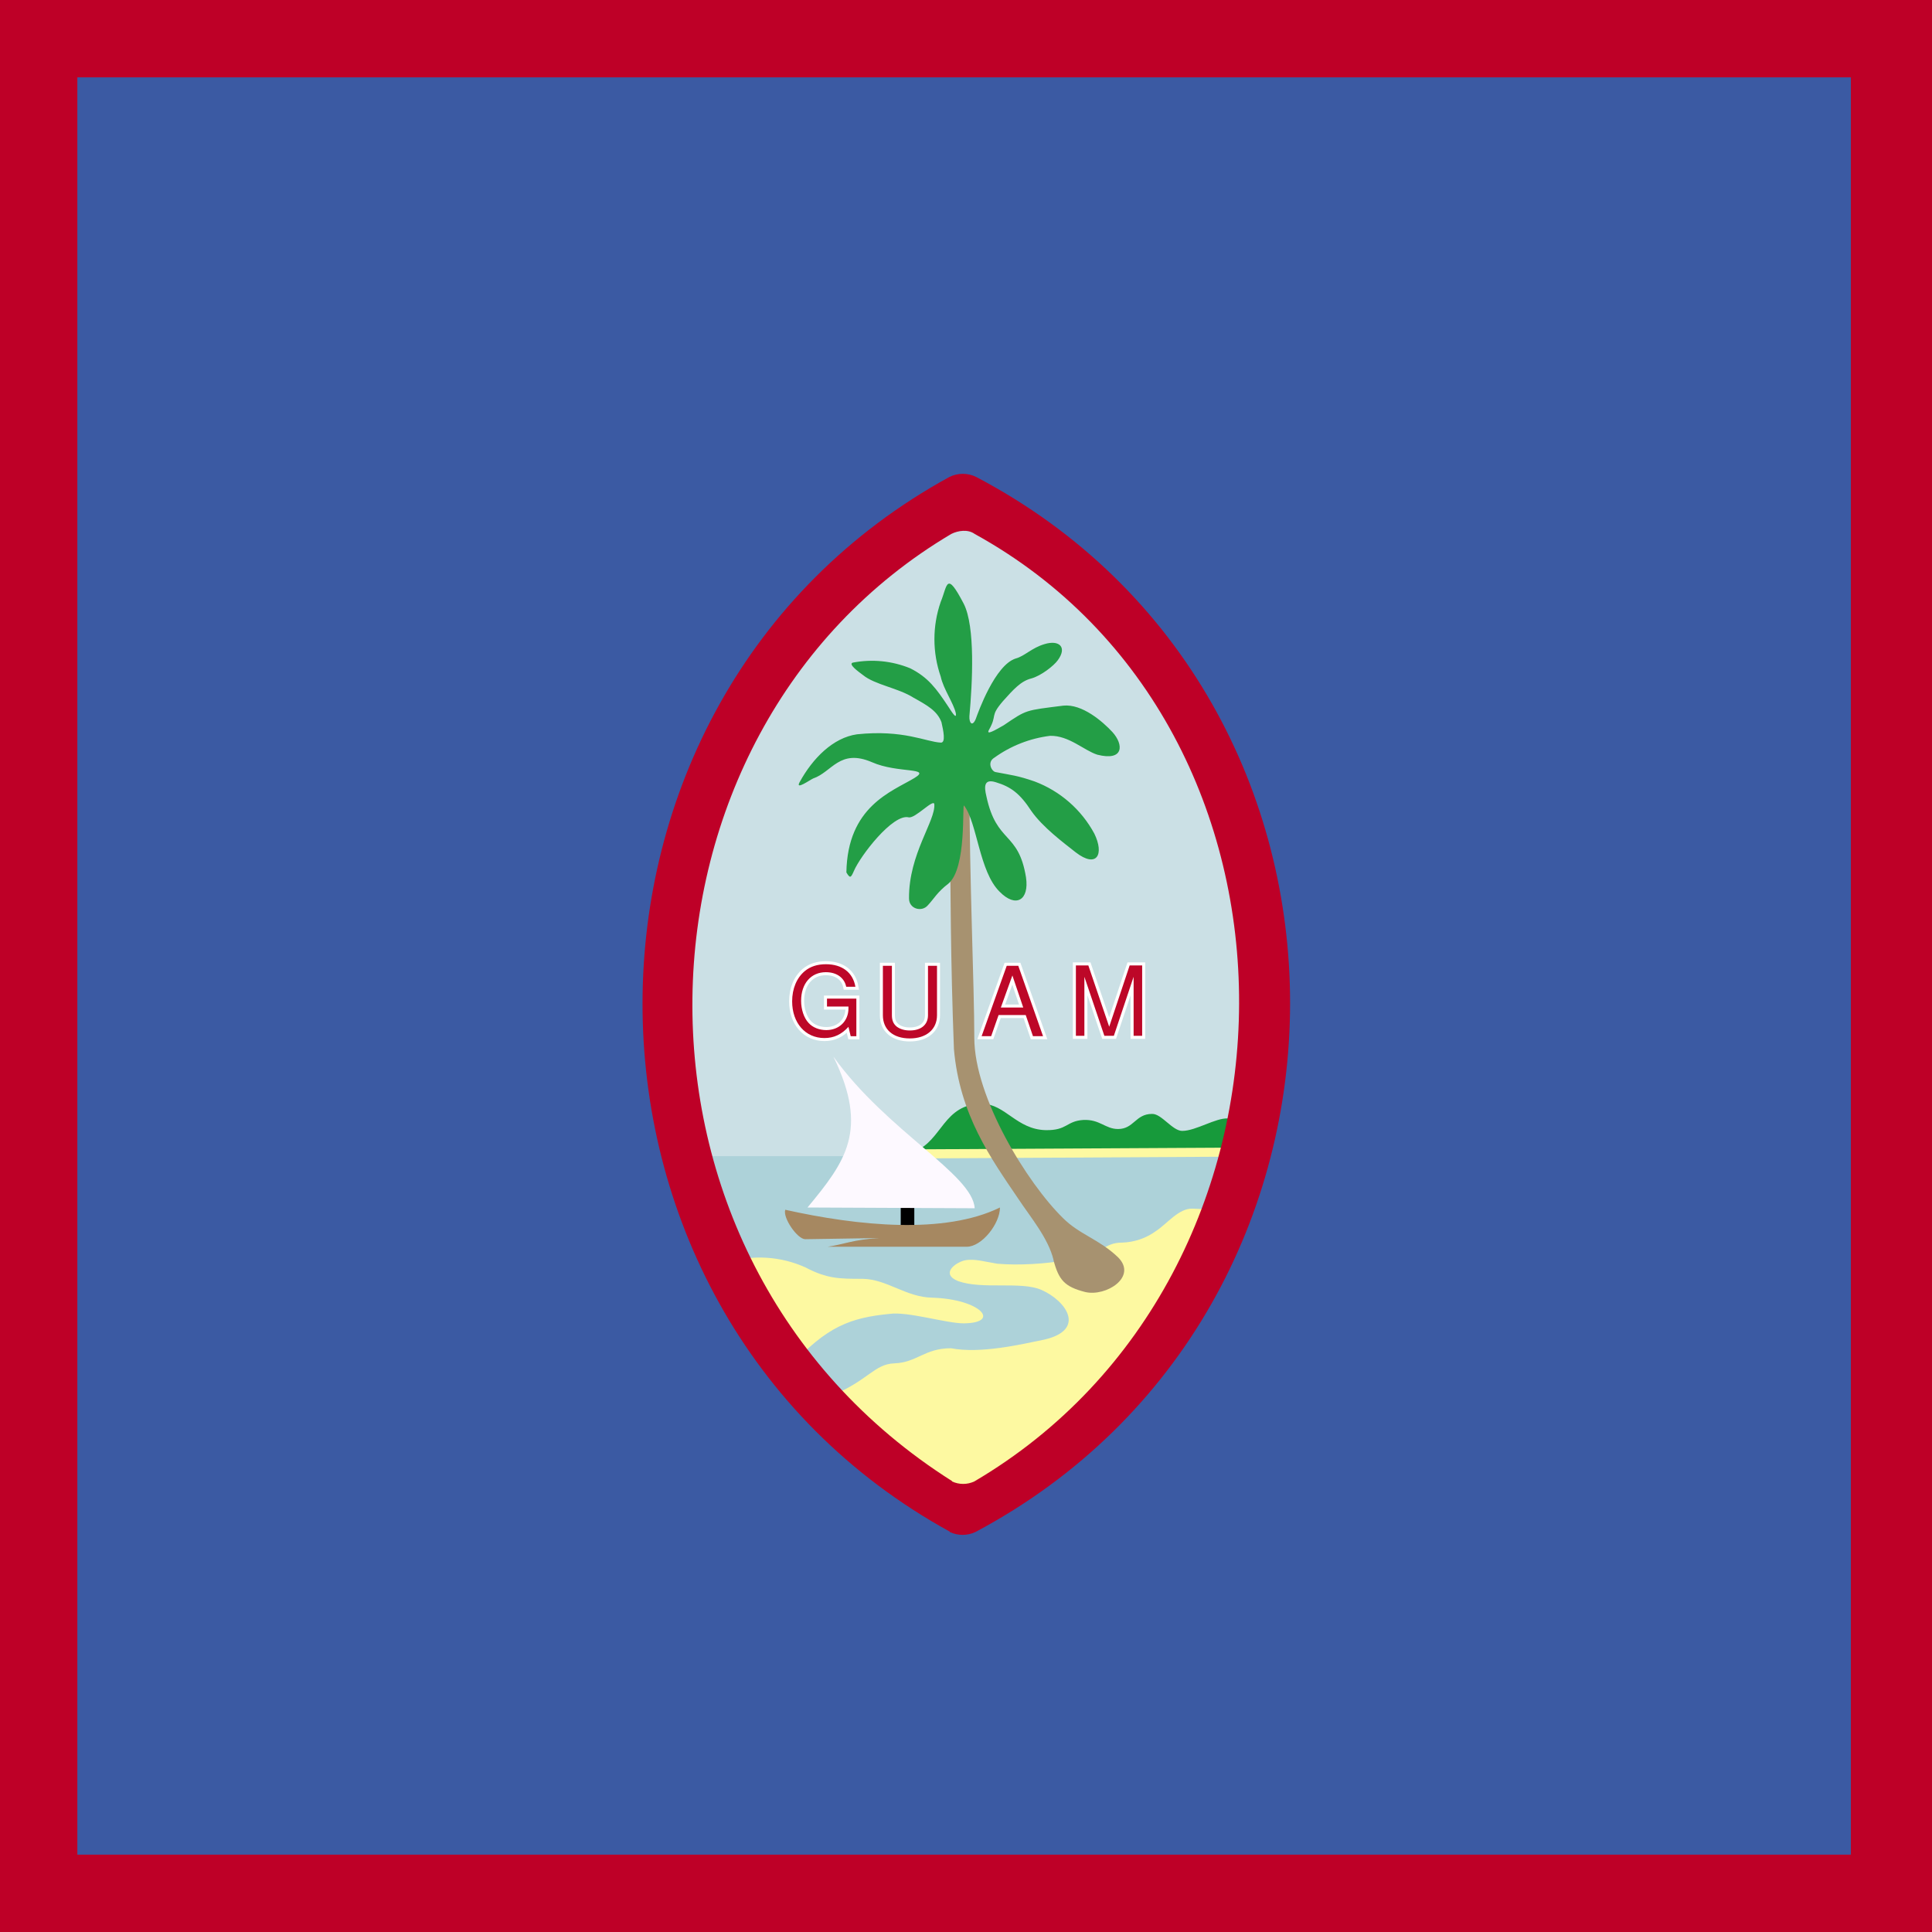
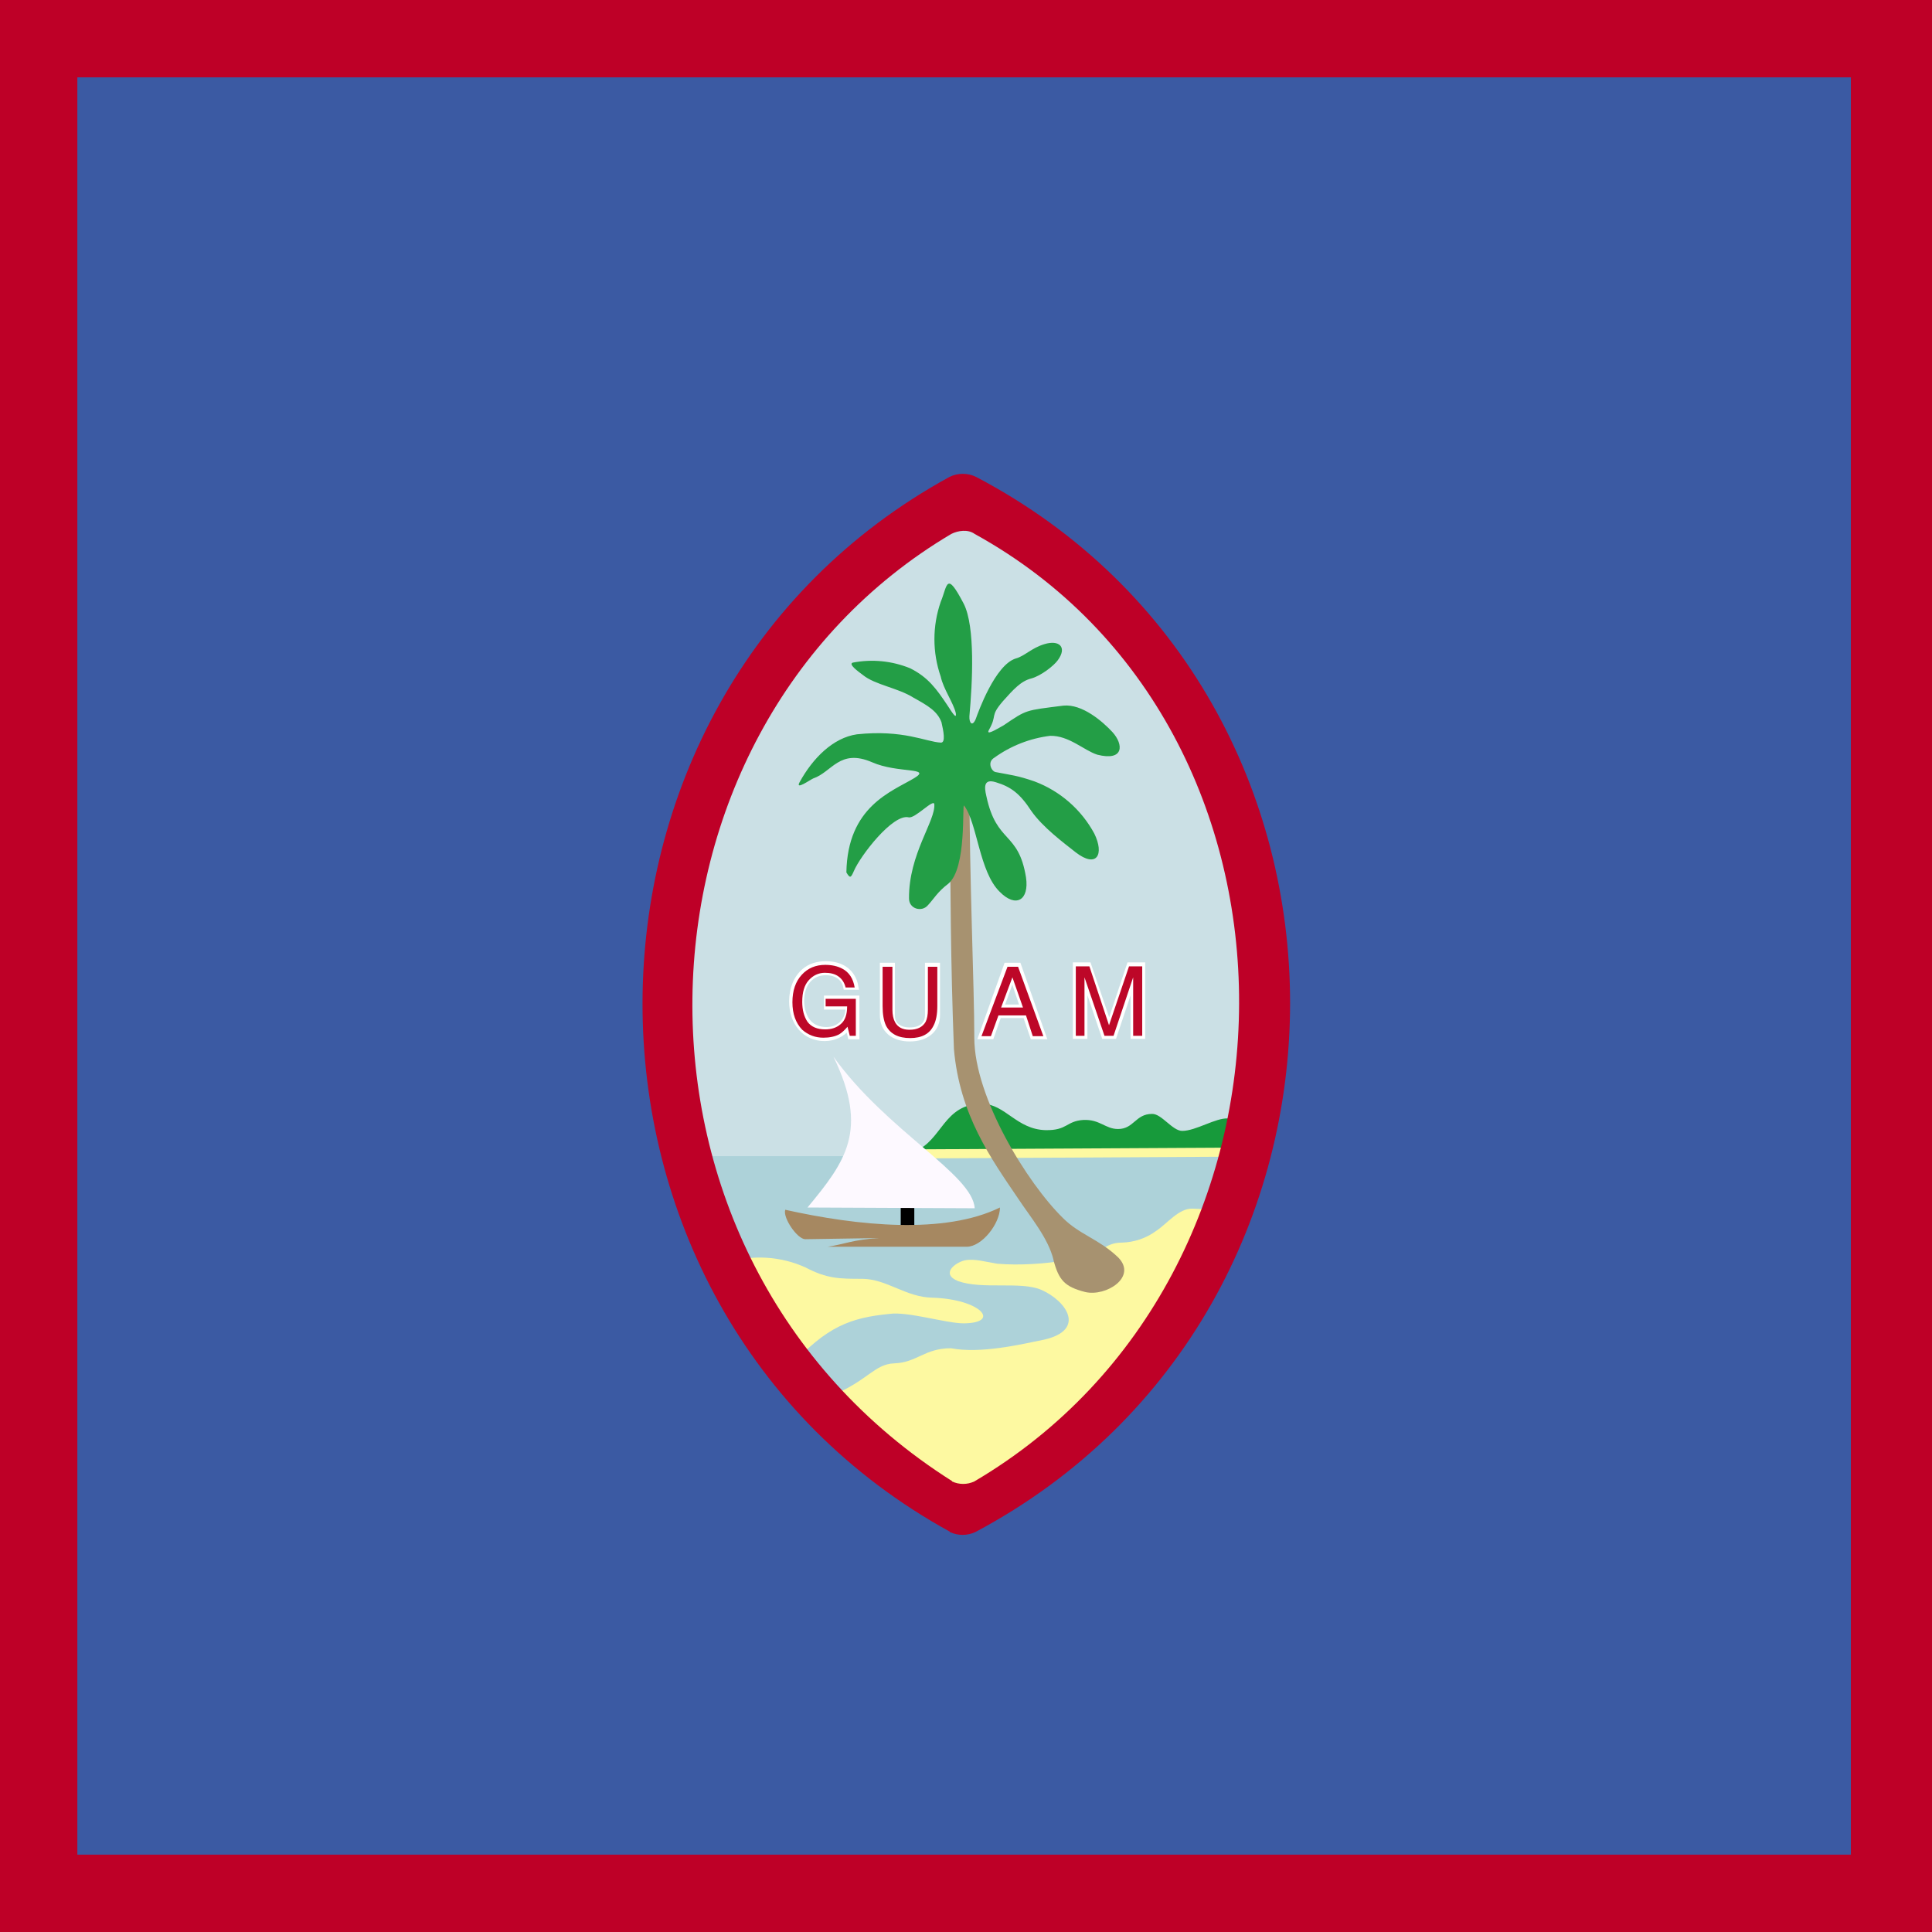
- <svg xmlns="http://www.w3.org/2000/svg" id="flag-icons-gu" viewBox="0 0 512 512">
-   <path fill="#be0027" fill-rule="evenodd" d="M0 0h512v512H0z" />
-   <path fill="#3b5aa3" fill-rule="evenodd" d="M20.5 20.5h470v471h-470z" />
-   <path fill="#cbe0e5" fill-rule="evenodd" d="M251.9 396.1c1.8 1 4.7 1 6.3.1 103.3-55 103.4-205.8.1-260a7.5 7.5 0 0 0-6.6.1c-100.7 55.1-101 204.2.2 259.8z" />
-   <path fill="#add2d9" fill-rule="evenodd" d="M251.9 398.9c1.6 1.3 4.8 1.1 6.3 0 76.1-57 76.6-92.5 73.2-92.5H180.7c-2.3 0 1.3 36.1 71.2 92.4z" />
-   <path fill="#fdf9a1" fill-rule="evenodd" d="M192.6 334.6a29.3 29.3 0 0 1 20.9 1.3c5.7 3 9 3 15.1 3 6.5.1 11.5 4.9 18.5 5 12.8.4 18.3 6.7 8.3 6.8-4.7 0-14.8-3.2-19.7-2.5-10.2 1-16.7 3.3-26.3 14l11.1 7.6c9.6-4 11.2-8.3 16.5-8.5 6-.2 8-4 15-4 7.9 1.5 18.5-1 24.8-2.3 11.1-2.6 5.8-10.3-.9-13.2-5.4-2.3-15.6 0-22-2.3-4.7-1.9-.8-4.9 1.8-5.5 2.6-.5 5.4.4 8.6.9 5.8.5 13 0 18-.9 10.5-1.6 10-4.7 15.1-4.7a16 16 0 0 0 9-3.1c3-2 6-6 9.6-5.9l9.6.4L312 351l-38 38.8-19.8 7.5L211 369l-22-33.5 3.5-.9z" />
-   <path fill="#179a3b" fill-rule="evenodd" d="m242.4 305.1 87-.4 1.6-7.7-5.6-.6c-3.2-.2-8.5 3.3-12.1 3.3-2.6 0-5.5-4.6-8-4.5-4.4 0-4.8 4-9 4-3.4 0-4.8-2.6-9.2-2.4-4.6.3-4.2 2.8-10 2.7-7.7-.2-10.7-6.9-16.8-7-10.3 0-10.6 9.8-17.9 12.6z" />
-   <path fill="#fdf9a1" fill-rule="evenodd" d="m242.4 307 89.6-.5v-2.4l-91.6.5 2 2.4z" />
-   <path fill="#a79270" fill-rule="evenodd" d="M279.2 334c1.4 5.2 2.9 7 8.4 8.4 5.5 1.3 13.9-4 8.7-9.2-5-4.8-10.2-6-14.6-10.4-9.4-9.2-23.5-31.9-23.5-47.8 0-13.8-1.3-41.9-1.3-68.5 0-1.8-5.2 4.8-5.2 6.5.2 23.6.2 41.3 1.1 65 1.5 17.4 9.8 29 17 39.6 3.3 5 8 10.5 9.4 16.3z" />
-   <text x="465.1" y="269.5" fill="#bd0728" stroke="#fff" stroke-width="1.6" font-family="helvetica" font-size="25.6" transform="translate(-256.3 5)">
-     <tspan>G</tspan>
+ <svg xmlns="http://www.w3.org/2000/svg" id="flag-icons-gu" version="1.1" viewBox="0 0 512 512">
+   <path id="path184" fill="#be0027" fill-rule="evenodd" d="M0 0h512v512H0z" />
+   <path id="path186" fill="#3b5aa3" fill-rule="evenodd" d="M20.5 20.5h470v471h-470z" />
+   <path id="path188" fill="#cbe0e5" fill-rule="evenodd" d="M251.9 396.1c1.8 1 4.7 1 6.3.1 103.3-55 103.4-205.8.1-260a7.5 7.5 0 0 0-6.6.1c-100.7 55.1-101 204.2.2 259.8z" />
+   <path id="path190" fill="#add2d9" fill-rule="evenodd" d="M251.9 398.9c1.6 1.3 4.8 1.1 6.3 0 76.1-57 76.6-92.5 73.2-92.5H180.7c-2.3 0 1.3 36.1 71.2 92.4z" />
+   <path id="path192" fill="#fdf9a1" fill-rule="evenodd" d="M192.6 334.6a29.3 29.3 0 0 1 20.9 1.3c5.7 3 9 3 15.1 3 6.5.1 11.5 4.9 18.5 5 12.8.4 18.3 6.7 8.3 6.8-4.7 0-14.8-3.2-19.7-2.5-10.2 1-16.7 3.3-26.3 14l11.1 7.6c9.6-4 11.2-8.3 16.5-8.5 6-.2 8-4 15-4 7.9 1.5 18.5-1 24.8-2.3 11.1-2.6 5.8-10.3-.9-13.2-5.4-2.3-15.6 0-22-2.3-4.7-1.9-.8-4.9 1.8-5.5 2.6-.5 5.4.4 8.6.9 5.8.5 13 0 18-.9 10.5-1.6 10-4.7 15.1-4.7a16 16 0 0 0 9-3.1c3-2 6-6 9.6-5.9l9.6.4L312 351l-38 38.8-19.8 7.5L211 369l-22-33.5 3.5-.9z" />
+   <path id="path194" fill="#179a3b" fill-rule="evenodd" d="m242.4 305.1 87-.4 1.6-7.7-5.6-.6c-3.2-.2-8.5 3.3-12.1 3.3-2.6 0-5.5-4.6-8-4.5-4.4 0-4.8 4-9 4-3.4 0-4.8-2.6-9.2-2.4-4.6.3-4.2 2.8-10 2.7-7.7-.2-10.7-6.9-16.8-7-10.3 0-10.6 9.8-17.9 12.6z" />
+   <path id="path196" fill="#fdf9a1" fill-rule="evenodd" d="m242.4 307 89.6-.5v-2.4l-91.6.5 2 2.4z" />
+   <path id="path198" fill="#a79270" fill-rule="evenodd" d="M279.2 334c1.4 5.2 2.9 7 8.4 8.4 5.5 1.3 13.9-4 8.7-9.2-5-4.8-10.2-6-14.6-10.4-9.4-9.2-23.5-31.9-23.5-47.8 0-13.8-1.3-41.9-1.3-68.5 0-1.8-5.2 4.8-5.2 6.5.2 23.6.2 41.3 1.1 65 1.5 17.4 9.8 29 17 39.6 3.3 5 8 10.5 9.4 16.3z" />
+   <text id="text202" x="465.1" y="269.5" fill="#bd0728" stroke="#fff" stroke-width="1.6" font-family="helvetica" font-size="25.6" transform="translate(-256.3 5)">
+     <tspan id="tspan200">G</tspan>
  </text>
-   <text x="488.1" y="269.6" fill="#bd0728" stroke="#fff" stroke-width="1.6" font-family="helvetica" font-size="25.6" transform="translate(-256.3 5)">
-     <tspan>U</tspan>
+   <text id="text206" x="488.1" y="269.6" fill="#bd0728" stroke="#fff" stroke-width="1.6" font-family="helvetica" font-size="25.6" transform="translate(-256.3 5)">
+     <tspan id="tspan204">U</tspan>
  </text>
-   <text x="516" y="269.6" fill="#bd0728" stroke="#fff" stroke-width="1.6" font-family="helvetica" font-size="25.6" transform="translate(-256.3 5)">
-     <tspan>A</tspan>
+   <text id="text210" x="516" y="269.6" fill="#bd0728" stroke="#fff" stroke-width="1.6" font-family="helvetica" font-size="25.6" transform="translate(-256.3 5)">
+     <tspan id="tspan208">A</tspan>
  </text>
-   <text x="539.5" y="269.5" fill="#bd0728" stroke="#fff" stroke-width="1.6" font-family="helvetica" font-size="25.6" transform="translate(-256.3 5)">
-     <tspan>M</tspan>
+   <text id="text214" x="539.5" y="269.5" fill="#bd0728" stroke="#fff" stroke-width="1.6" font-family="helvetica" font-size="25.6" transform="translate(-256.3 5)">
+     <tspan id="tspan212">M</tspan>
  </text>
-   <path fill="#239e46" fill-rule="evenodd" d="M211.9 207.3c-1.2 2.2 2.7-.6 3.6-1 5-1.7 7-8 15.6-4.3 6.8 3 16 1.3 11.2 4.2-6 3.6-17.7 7.5-18 25 1 1.7 1.2 1.4 2-.4 1.7-4 10.3-15.2 14.5-14.2 1.7.4 6.6-5 6.8-3.5.4 4.4-6.8 13.2-6.7 25 0 2.8 3.4 3.7 5 1.8 1.6-1.7 2.5-3.5 5.4-5.7 5-4.1 3.6-21.5 4.2-20.7 3.5 4.6 4 17.5 9.4 22.8 4.3 4.4 7.9 2.3 7-3.8-2-12.3-7.8-8.8-10.5-21.5-.6-2.5-.7-4.7 2.5-3.7 4 1.2 6.4 3 9.4 7.6 3 4.3 8.5 8.4 11.8 11 5.6 4.3 7.6.5 4.9-5a30 30 0 0 0-15.8-13.8c-4.6-1.6-6.3-1.7-10.4-2.5-1-.2-2.3-2.6-.3-3.8a32 32 0 0 1 14.8-5.8c5-.1 9 3.9 12.5 5 7.1 1.8 7-2.7 4-6-2.6-2.8-8-7.5-13-7-10.2 1.3-9.6 1-15.8 5.2-2.3 1.3-4.8 2.8-3.9 1.2 2.3-4.1.1-3.4 3.7-7.6 2.7-3 4.7-5.3 7.5-6 2.6-.7 6-3.4 7-4.8 2.6-3.5.4-5.5-3.5-4.3-3.4 1-5.3 3.2-7.6 3.8-5.5 1.7-10 14.3-10.6 16-.9 2.2-1.8 1.1-1.7-.7.8-8.8 1.6-23.7-1.5-29.8-4.7-9-4.3-4.8-6.1-.5a30.2 30.2 0 0 0 0 19.8c.7 3.3 3.4 7 4 9.7.3 2-1.3-.7-2.1-1.9-3-4.5-5.2-7.6-10-10a26.8 26.8 0 0 0-15.2-1.5c-1.3.4 1.5 2.4 2.7 3.3 3.2 2.6 9.3 3.4 13.4 6 3.6 2 6.3 3.5 7.4 6.5.5 2.2 1.2 5.5-.2 5.4-3.9-.2-9.9-3.5-22.2-2.2-6.3.9-11.7 6.3-15.2 12.7z" />
-   <path fill-rule="evenodd" d="M238.7 319.8h3.6v6h-3.6z" />
-   <path fill="#fdf9ff" fill-rule="evenodd" d="M221 280.2c14.1 19.6 36.8 31 37.3 40L214 320c10.1-12.2 16.3-20.5 6.9-39.9z" />
-   <path fill="#a68861" fill-rule="evenodd" d="M208.1 320.6c19.3 4.3 42.2 6.6 56.9-.6 0 4.3-4.8 10.4-8.8 10.4h-36.9c4.3-.6 6.7-1.9 13.7-2.3l-19.6.3c-2.1 0-6-5.7-5.3-7.8z" />
-   <path fill="#be0027" fill-rule="evenodd" d="M251.7 406a8 8 0 0 0 6.8 0c111.1-59.1 111.2-221.3.2-279.6a8 8 0 0 0-7.1 0c-108.3 59.3-108.6 219.7.1 279.5zm.6-13.4a7 7 0 0 0 5.9 0c93-54.7 94.1-199.3.1-251.1-1.8-1.3-4.4-.9-6.2 0-89 52.7-94 191.4.2 251z" />
-   <text x="465.1" y="269.5" fill="#bd0728" font-family="helvetica" font-size="25.6" transform="translate(-256.3 5)">
-     <tspan>G</tspan>
-   </text>
-   <text x="488.1" y="269.6" fill="#bd0728" font-family="helvetica" font-size="25.6" transform="translate(-256.3 5)">
-     <tspan>U</tspan>
-   </text>
-   <text x="516" y="269.6" fill="#bd0728" font-family="helvetica" font-size="25.6" transform="translate(-256.3 5)">
-     <tspan>A</tspan>
-   </text>
-   <text x="539.5" y="269.5" fill="#bd0728" font-family="helvetica" font-size="25.6" transform="translate(-256.3 5)">
-     <tspan>M</tspan>
-   </text>
+   <path id="path216" fill="#239e46" fill-rule="evenodd" d="M211.9 207.3c-1.2 2.2 2.7-.6 3.6-1 5-1.7 7-8 15.6-4.3 6.8 3 16 1.3 11.2 4.2-6 3.6-17.7 7.5-18 25 1 1.7 1.2 1.4 2-.4 1.7-4 10.3-15.2 14.5-14.2 1.7.4 6.6-5 6.8-3.5.4 4.4-6.8 13.2-6.7 25 0 2.8 3.4 3.7 5 1.8 1.6-1.7 2.5-3.5 5.4-5.7 5-4.1 3.6-21.5 4.2-20.7 3.5 4.6 4 17.5 9.4 22.8 4.3 4.4 7.9 2.3 7-3.8-2-12.3-7.8-8.8-10.5-21.5-.6-2.5-.7-4.7 2.5-3.7 4 1.2 6.4 3 9.4 7.6 3 4.3 8.5 8.4 11.8 11 5.6 4.3 7.6.5 4.9-5a30 30 0 0 0-15.8-13.8c-4.6-1.6-6.3-1.7-10.4-2.5-1-.2-2.3-2.6-.3-3.8a32 32 0 0 1 14.8-5.8c5-.1 9 3.9 12.5 5 7.1 1.8 7-2.7 4-6-2.6-2.8-8-7.5-13-7-10.2 1.3-9.6 1-15.8 5.2-2.3 1.3-4.8 2.8-3.9 1.2 2.3-4.1.1-3.4 3.7-7.6 2.7-3 4.7-5.3 7.5-6 2.6-.7 6-3.4 7-4.8 2.6-3.5.4-5.5-3.5-4.3-3.4 1-5.3 3.2-7.6 3.8-5.5 1.7-10 14.3-10.6 16-.9 2.2-1.8 1.1-1.7-.7.8-8.8 1.6-23.7-1.5-29.8-4.7-9-4.3-4.8-6.1-.5a30.2 30.2 0 0 0 0 19.8c.7 3.3 3.4 7 4 9.7.3 2-1.3-.7-2.1-1.9-3-4.5-5.2-7.6-10-10a26.8 26.8 0 0 0-15.2-1.5c-1.3.4 1.5 2.4 2.7 3.3 3.2 2.6 9.3 3.4 13.4 6 3.6 2 6.3 3.5 7.4 6.5.5 2.2 1.2 5.5-.2 5.4-3.9-.2-9.9-3.5-22.2-2.2-6.3.9-11.7 6.3-15.2 12.7z" />
+   <path id="path218" fill-rule="evenodd" d="M238.7 319.8h3.6v6h-3.6z" />
+   <path id="path220" fill="#fdf9ff" fill-rule="evenodd" d="M221 280.2c14.1 19.6 36.8 31 37.3 40L214 320c10.1-12.2 16.3-20.5 6.9-39.9z" />
+   <path id="path222" fill="#a68861" fill-rule="evenodd" d="M208.1 320.6c19.3 4.3 42.2 6.6 56.9-.6 0 4.3-4.8 10.4-8.8 10.4h-36.9c4.3-.6 6.7-1.9 13.7-2.3l-19.6.3c-2.1 0-6-5.7-5.3-7.8z" />
+   <path id="path224" fill="#be0027" fill-rule="evenodd" d="M251.7 406a8 8 0 0 0 6.8 0c111.1-59.1 111.2-221.3.2-279.6a8 8 0 0 0-7.1 0c-108.3 59.3-108.6 219.7.1 279.5zm.6-13.4a7 7 0 0 0 5.9 0c93-54.7 94.1-199.3.1-251.1-1.8-1.3-4.4-.9-6.2 0-89 52.7-94 191.4.2 251z" />
+   <g id="text228" aria-label="G" style="font-size:25.6px;font-family:helvetica;fill:#bd0728" transform="translate(-256.3 5)">
+     <path id="path336" d="M475 250.7q2.6 0 4.5 1 2.7 1.4 3.3 5h-2.4q-.5-2-2-3-1.3-.9-3.5-.9-2.5 0-4.3 2-1.7 1.9-1.7 5.7 0 3.2 1.4 5.3 1.5 2 4.7 2 2.5 0 4.1-1.4 1.7-1.4 1.7-4.7h-5.7v-2h8v9.8h-1.6l-.6-2.4q-1.2 1.4-2.2 2-1.7.9-4.2.9-3.2 0-5.6-2.1-2.6-2.7-2.6-7.3t2.5-7.3q2.4-2.6 6.2-2.6zm-.4 0z" />
+   </g>
+   <g id="text232" aria-label="U" style="font-size:25.6px;font-family:helvetica;fill:#bd0728" transform="translate(-256.3 5)">
+     <path id="path333" d="M492.8 251.2v11.4q0 2 .7 3.3 1.1 2 3.8 2 3.1 0 4.3-2.1.6-1.2.6-3.2v-11.4h2.5v10.4q0 3.3-1 5.2-1.6 3.3-6.2 3.3-4.7 0-6.4-3.3-.9-1.9-.9-5.2v-10.4zm4.7 0z" />
+   </g>
+   <g id="text236" aria-label="A" style="font-size:25.6px;font-family:helvetica;fill:#bd0728" transform="translate(-256.3 5)">
+     <path id="path327" d="m527.4 262-2.8-8-3 8zm-4.1-10.8h2.8l6.7 18.4H530l-1.8-5.5h-7.3l-2 5.5h-2.5z" />
+   </g>
+   <g id="text240" aria-label="M" style="font-size:25.6px;font-family:helvetica;fill:#bd0728" transform="translate(-256.3 5)">
+     <path id="path330" d="M541.4 251.1h3.6l5.2 15.6 5.3-15.6h3.5v18.4h-2.4V254l-5.2 15.5H549l-5.3-15.5v15.5h-2.3z" />
+   </g>
</svg>
